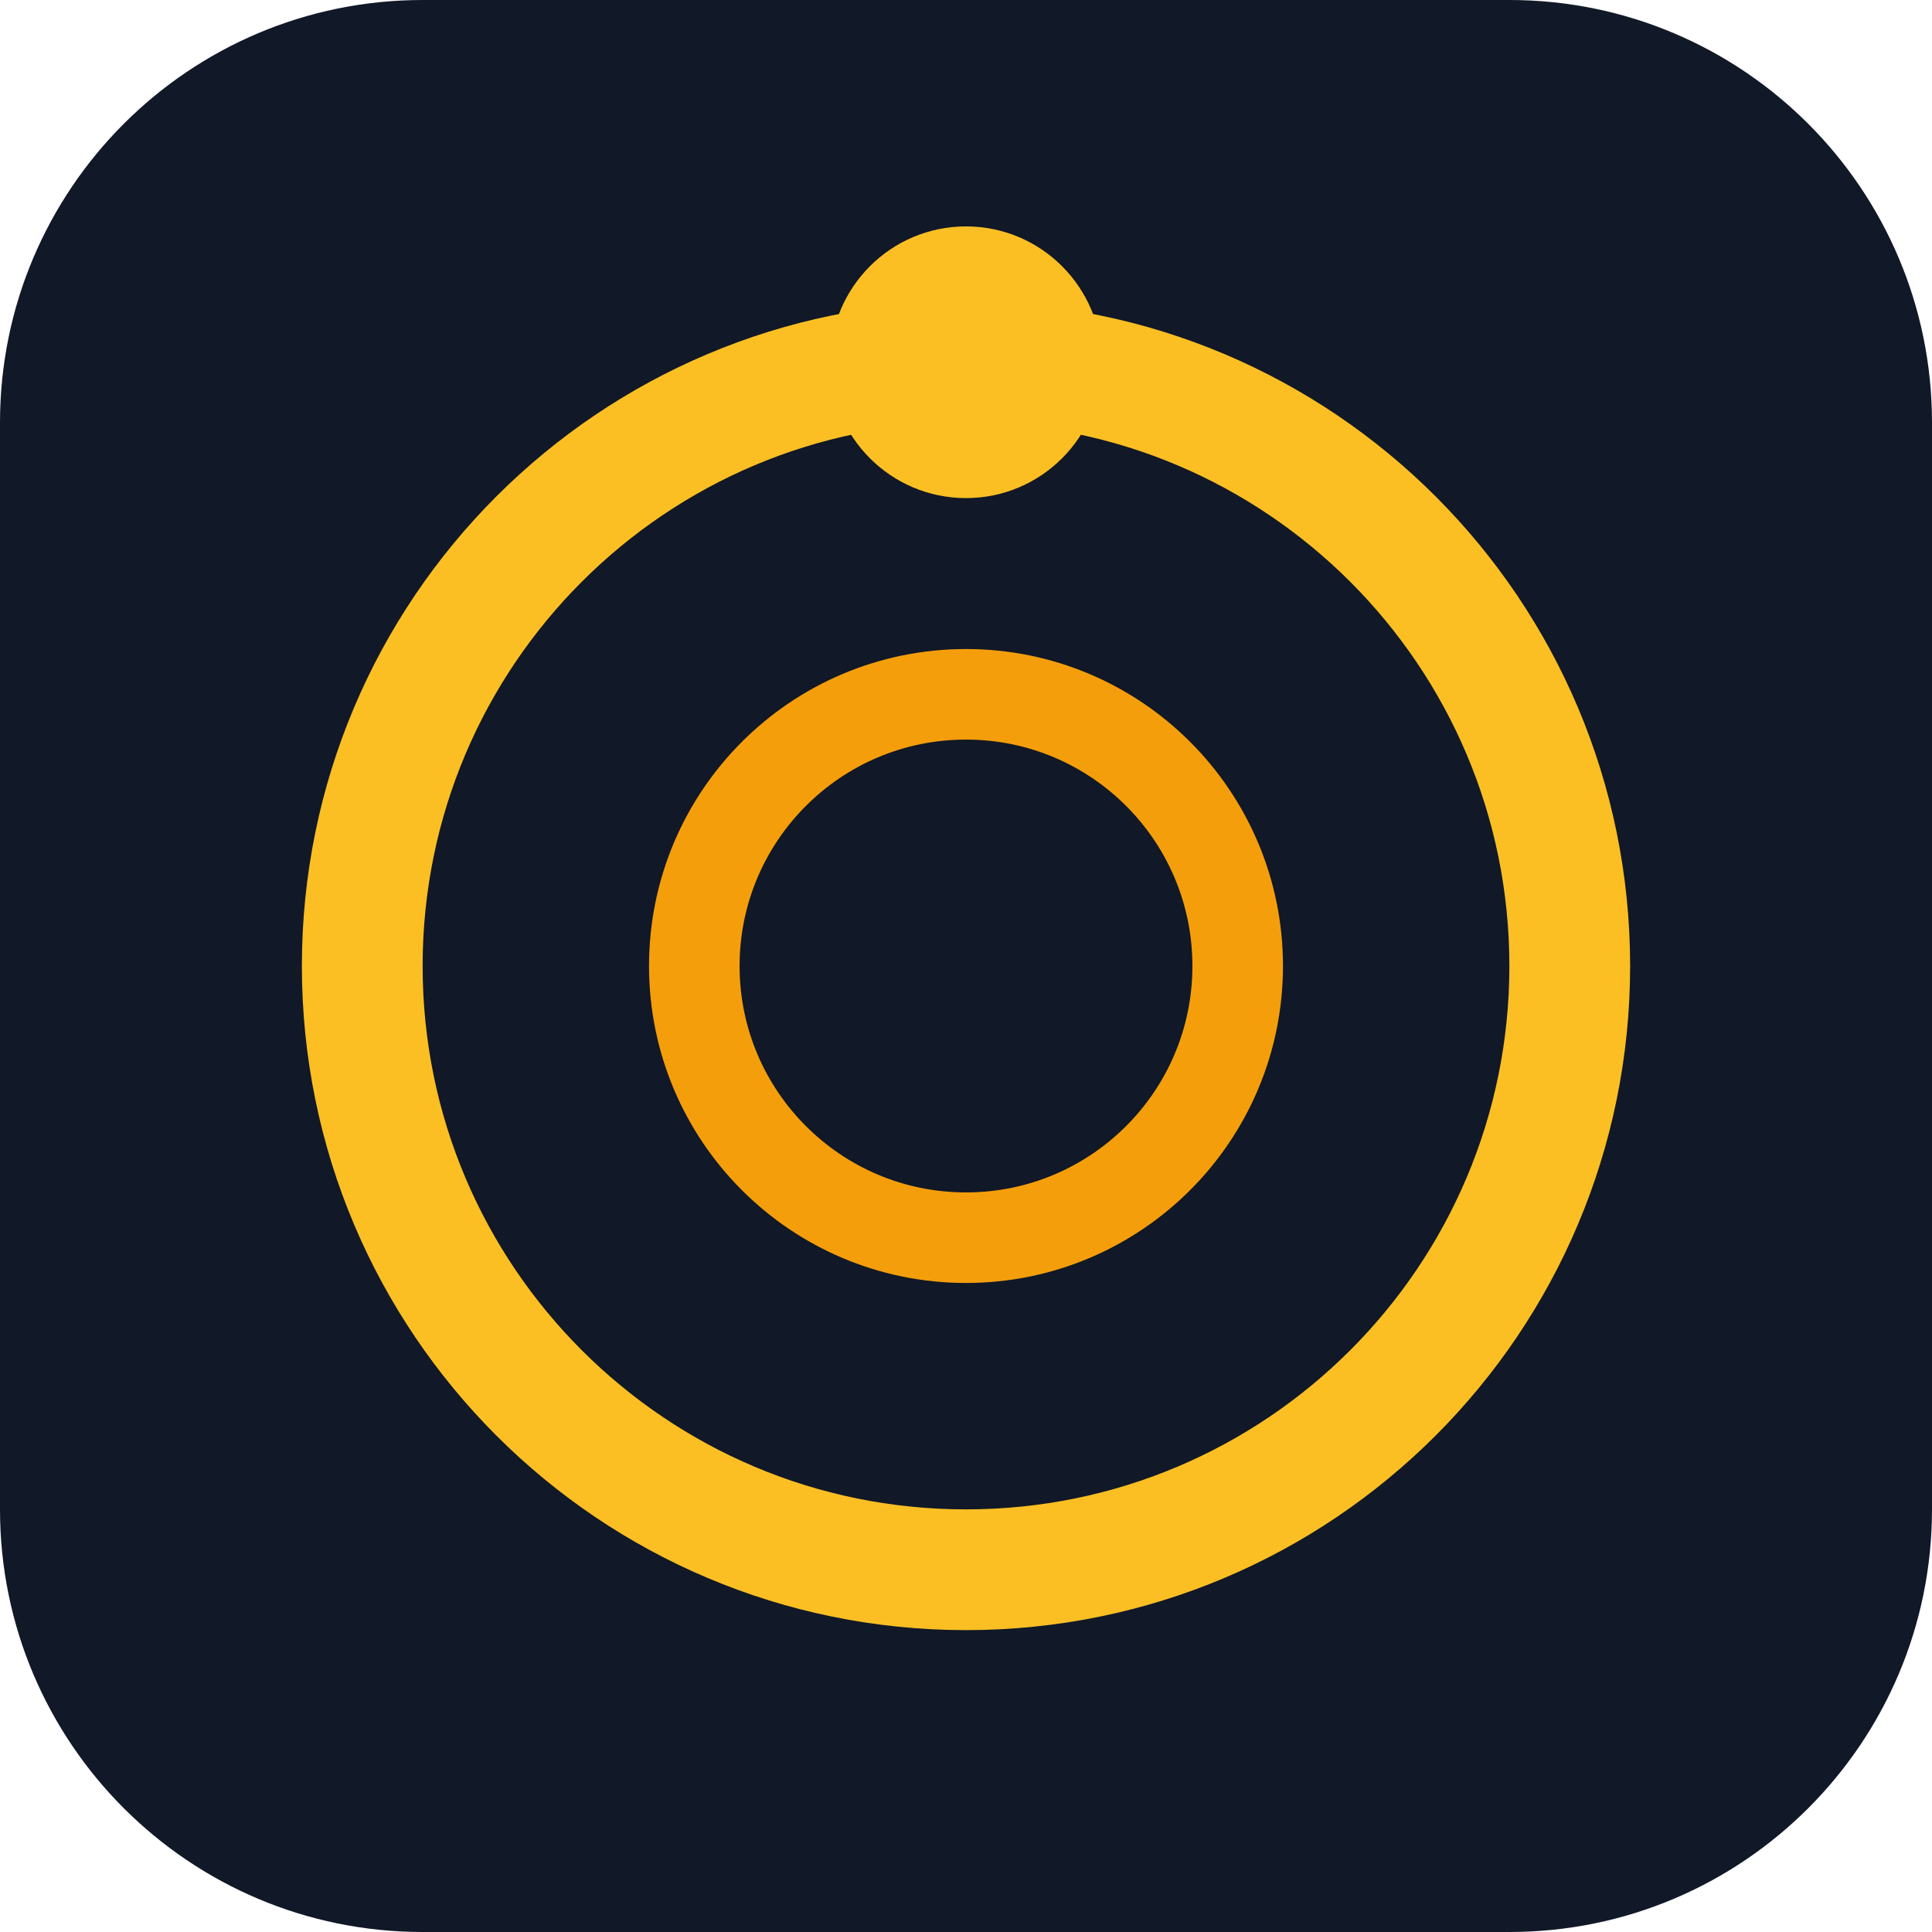
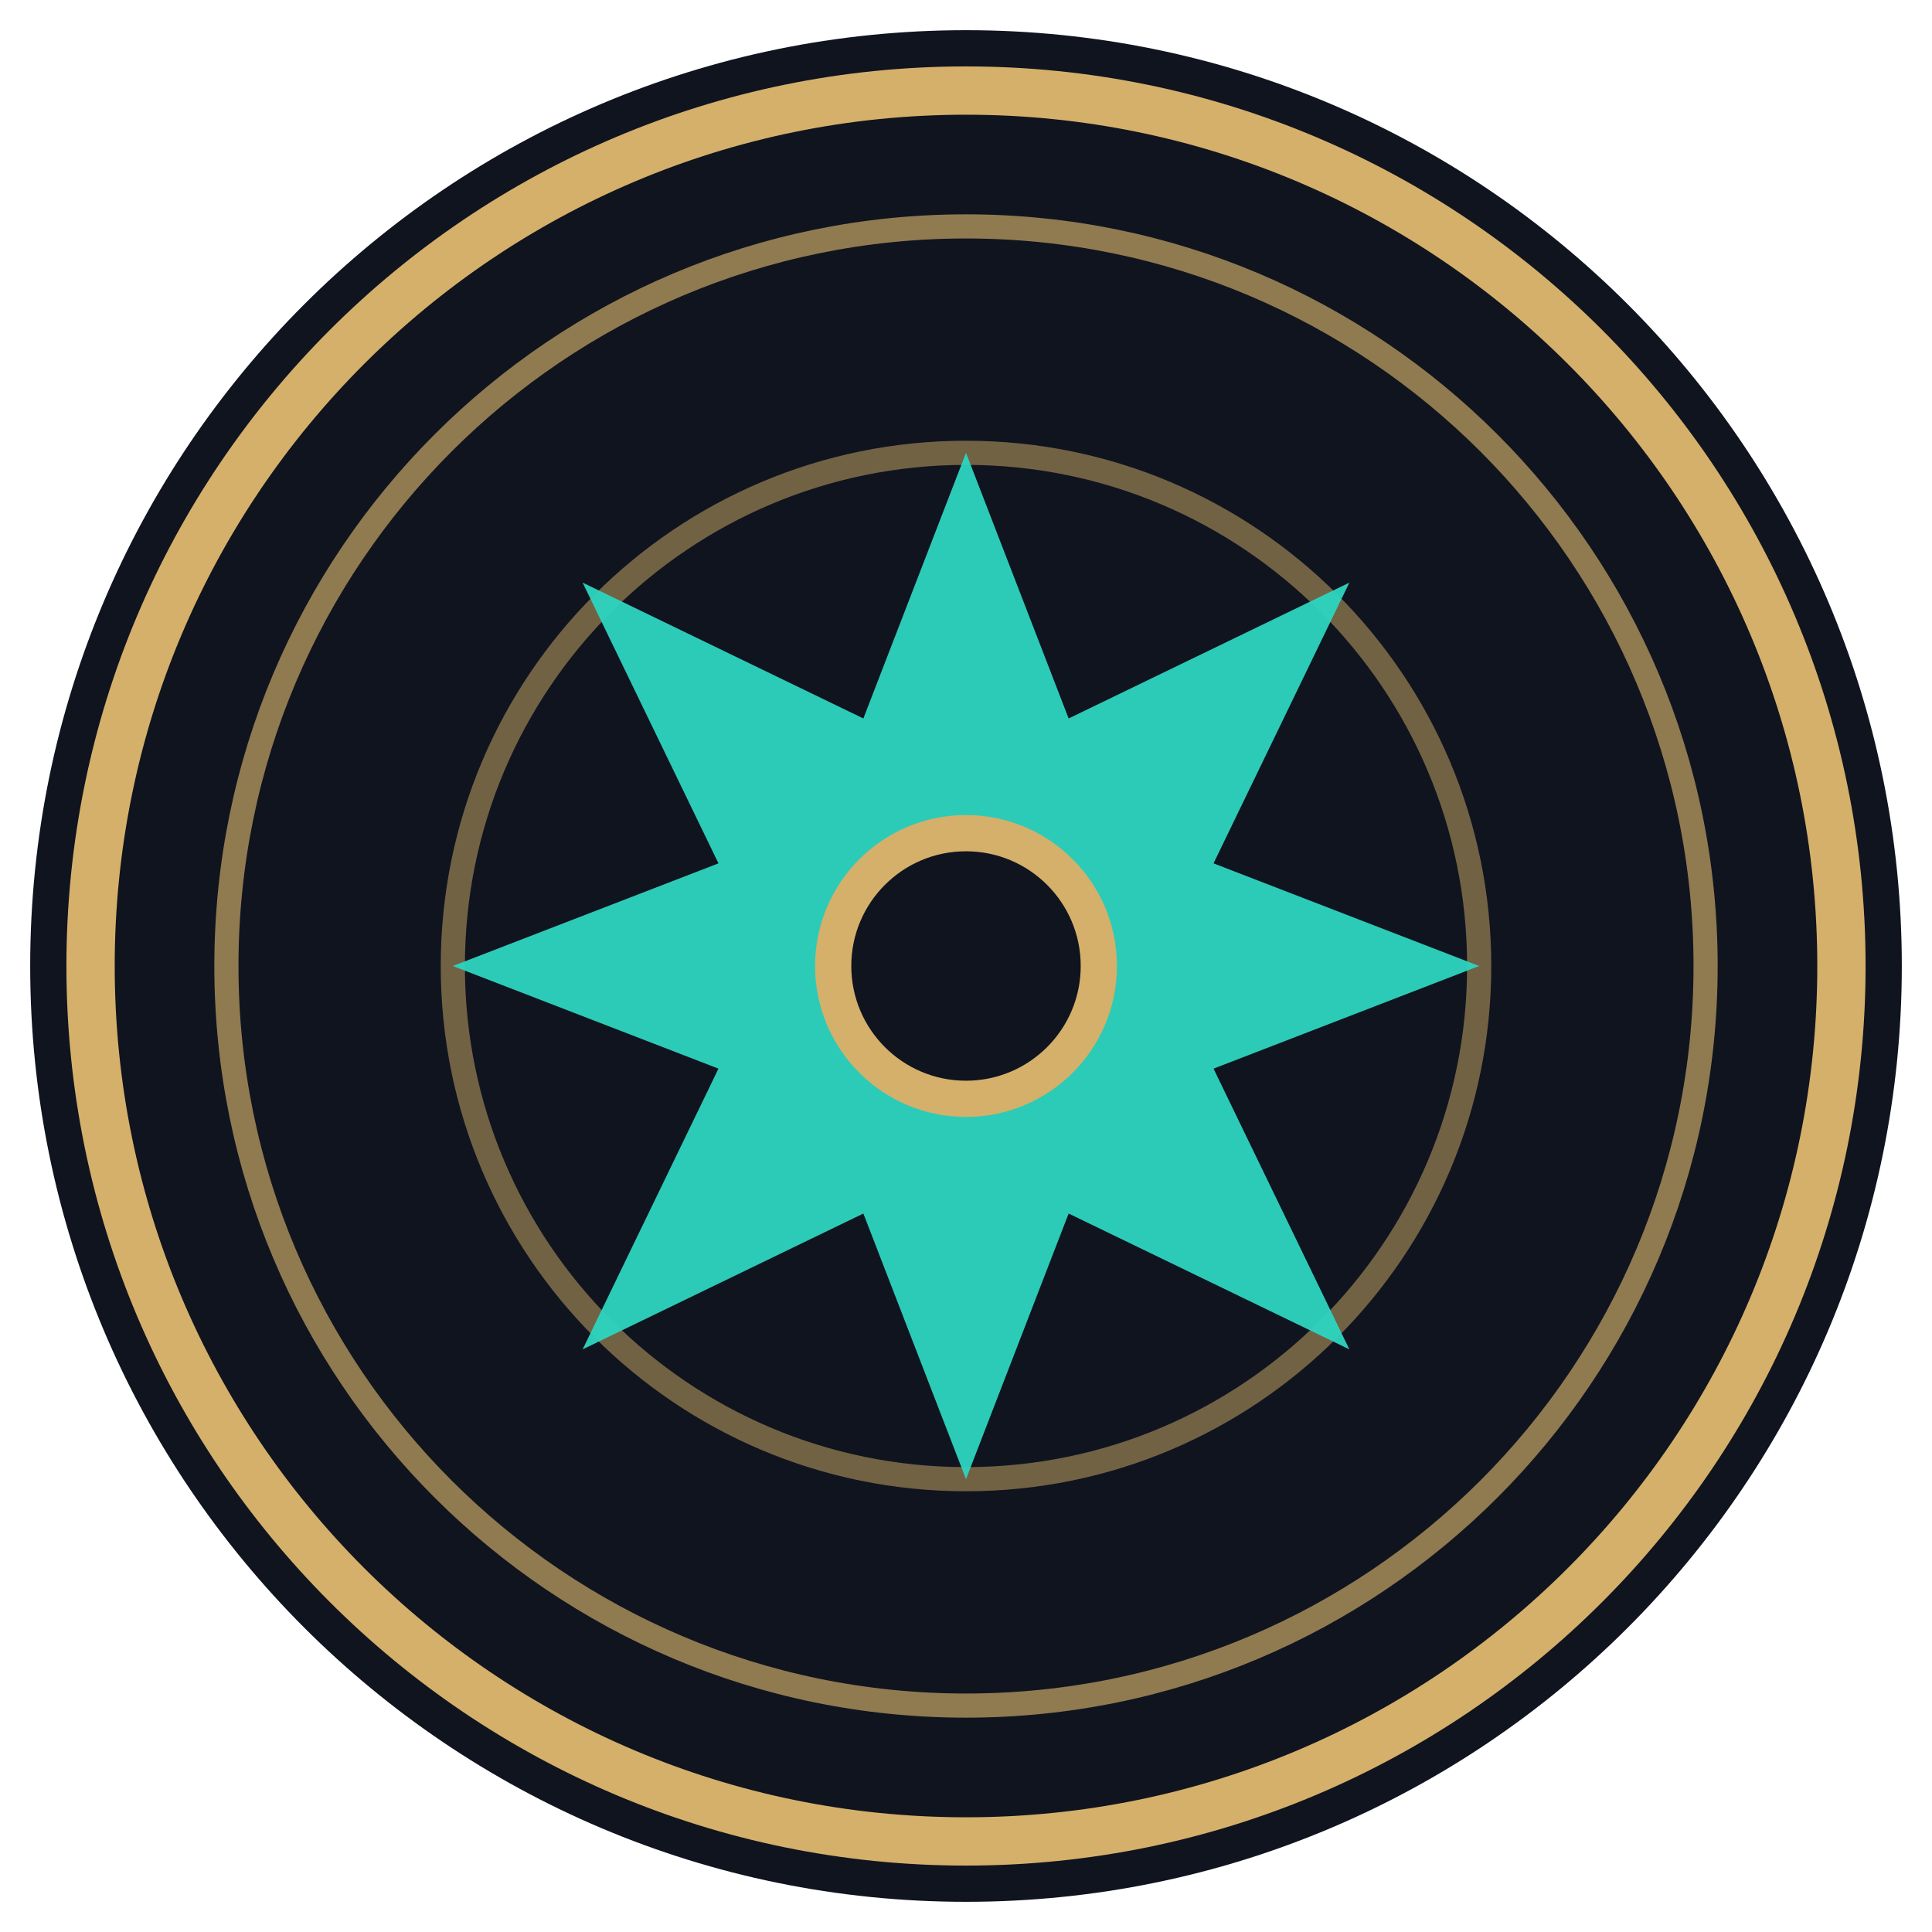
<svg xmlns="http://www.w3.org/2000/svg" viewBox="0 0 64 64">
-   <rect width="64" height="64" rx="14" fill="#111827" />
-   <circle cx="32" cy="32" r="20" fill="none" stroke="#FBBF24" stroke-width="4" />
-   <circle cx="32" cy="32" r="9" fill="none" stroke="#F59E0B" stroke-width="3" />
-   <circle cx="32" cy="12" r="4.5" fill="#FBBF24" />
+   <circle cx="32" cy="32" r="31" fill="#10141f" />
+   <circle cx="32" cy="32" r="29" fill="none" stroke="#d4b06a" stroke-width="1.6" />
+   <circle cx="32" cy="32" r="24.5" fill="none" stroke="#d4b06a" stroke-width="0.8" opacity="0.65" />
+   <circle cx="32" cy="32" r="17" fill="none" stroke="#d4b06a" stroke-width="0.8" opacity="0.5" />
+   <g fill="#2DD4BF">
+     <path d="M32 17 L35.4 25.8 L44.7 21.3 L40.2 30.6 L49 34 L40.2 37.4 L44.7 46.7 L35.4 42.2 L32 51 L28.6 42.2 L19.3 46.7 L23.8 37.4 L15 34 L23.8 30.6 L19.3 21.3 L28.6 25.8 Z" transform="translate(0,-2)" opacity="0.95" />
+   </g>
+   <circle cx="32" cy="32" r="4.4" fill="#10141f" stroke="#d4b06a" stroke-width="1.2" />
</svg>
